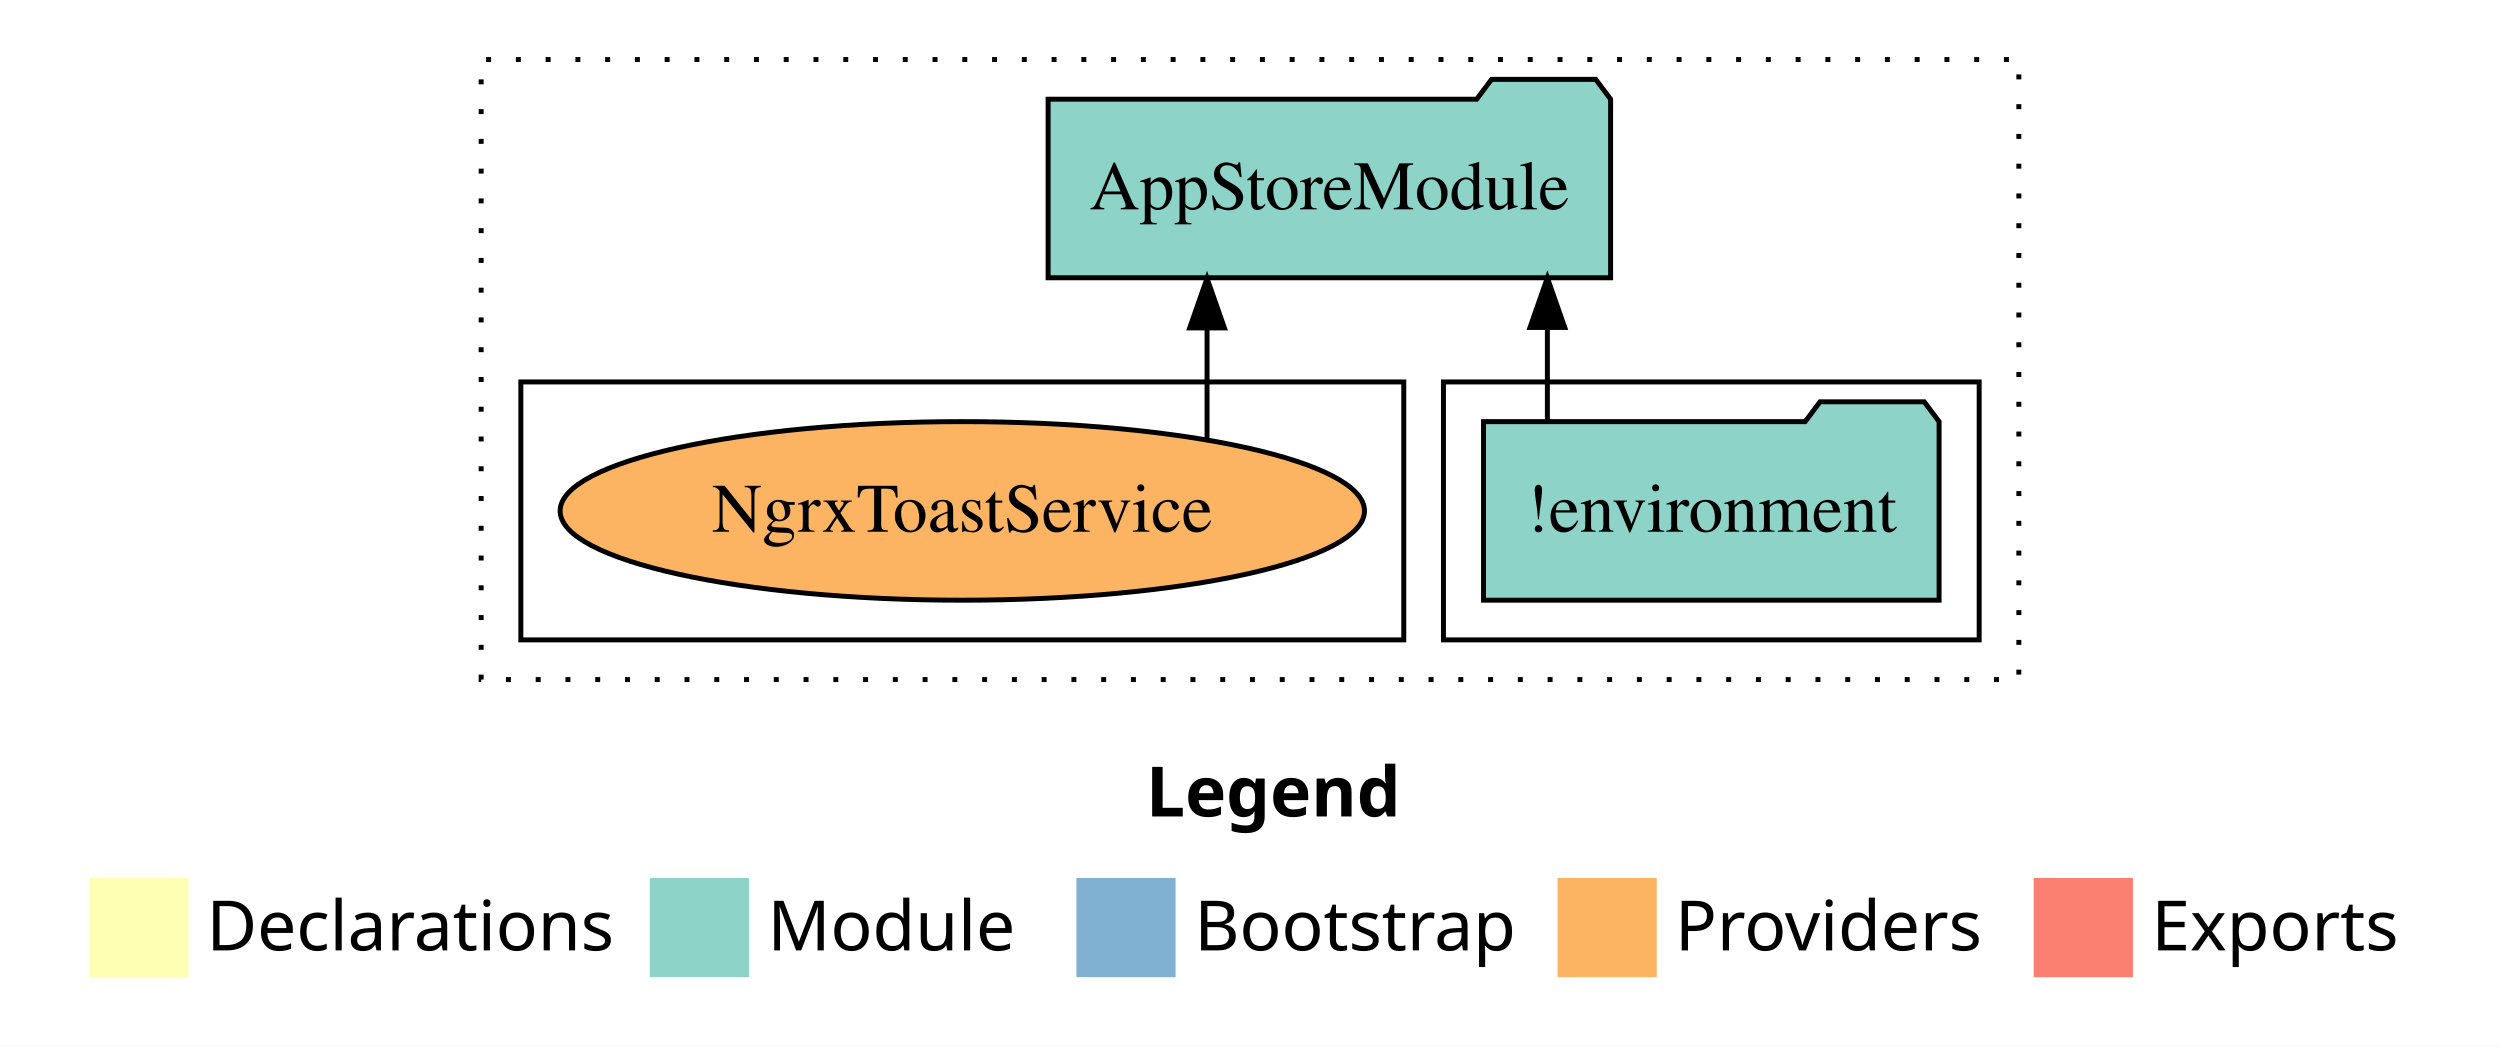
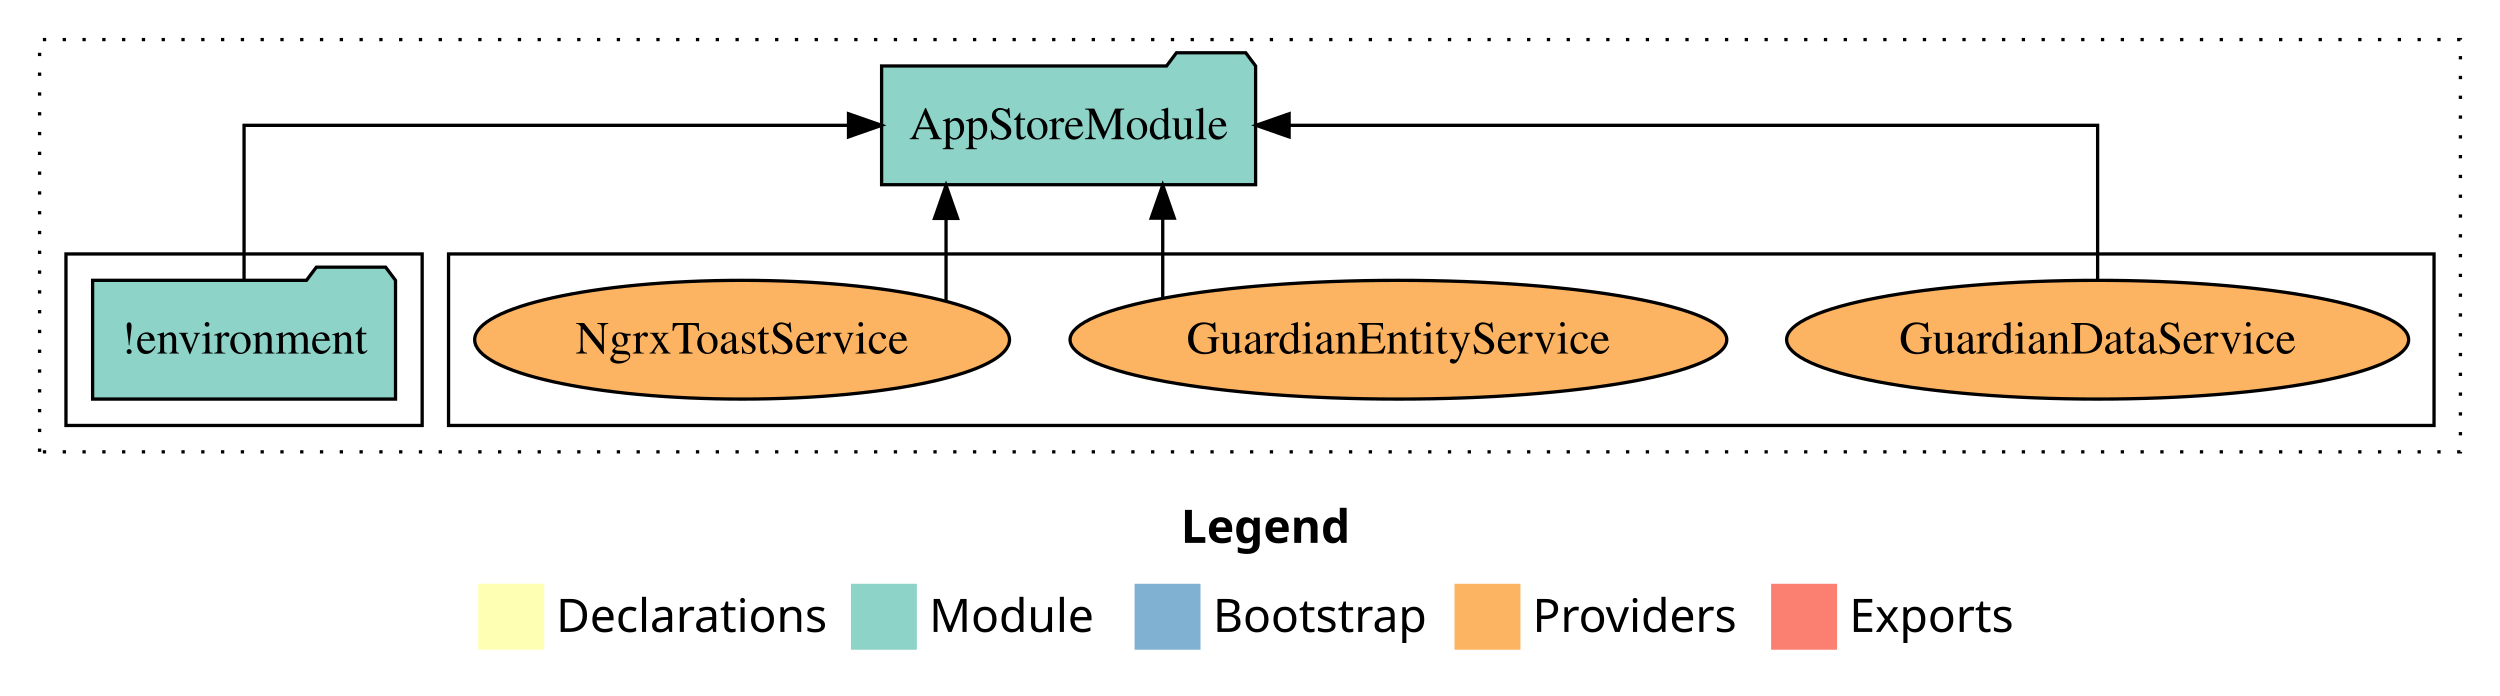
- <svg xmlns="http://www.w3.org/2000/svg" width="504pt" height="211pt" viewBox="0.00 0.00 504.00 211.00">
+ <svg xmlns="http://www.w3.org/2000/svg" width="758pt" height="211pt" viewBox="0.00 0.00 758.00 211.00">
  <g id="graph0" class="graph" transform="scale(1 1) rotate(0) translate(4 207)">
-     <polygon fill="white" stroke="transparent" points="-4,4 -4,-207 500,-207 500,4 -4,4" />
-     <text text-anchor="start" x="227.01" y="-42.4" font-family="sans-serif" font-weight="bold" font-size="14.00">Legend</text>
-     <polygon fill="#ffffb3" stroke="transparent" points="14,-10 14,-30 34,-30 34,-10 14,-10" />
-     <text text-anchor="start" x="37.63" y="-15.4" font-family="sans-serif" font-size="14.00">  Declarations</text>
-     <polygon fill="#8dd3c7" stroke="transparent" points="127,-10 127,-30 147,-30 147,-10 127,-10" />
-     <text text-anchor="start" x="150.73" y="-15.4" font-family="sans-serif" font-size="14.00">  Module</text>
-     <polygon fill="#80b1d3" stroke="transparent" points="213,-10 213,-30 233,-30 233,-10 213,-10" />
-     <text text-anchor="start" x="236.78" y="-15.4" font-family="sans-serif" font-size="14.00">  Bootstrap</text>
-     <polygon fill="#fdb462" stroke="transparent" points="310,-10 310,-30 330,-30 330,-10 310,-10" />
-     <text text-anchor="start" x="333.67" y="-15.4" font-family="sans-serif" font-size="14.00">  Providers</text>
-     <polygon fill="#fb8072" stroke="transparent" points="406,-10 406,-30 426,-30 426,-10 406,-10" />
-     <text text-anchor="start" x="429.73" y="-15.4" font-family="sans-serif" font-size="14.00">  Exports</text>
+     <polygon fill="white" stroke="transparent" points="-4,4 -4,-207 754,-207 754,4 -4,4" />
+     <text text-anchor="start" x="354.01" y="-42.4" font-family="sans-serif" font-weight="bold" font-size="14.00">Legend</text>
+     <polygon fill="#ffffb3" stroke="transparent" points="141,-10 141,-30 161,-30 161,-10 141,-10" />
+     <text text-anchor="start" x="164.63" y="-15.4" font-family="sans-serif" font-size="14.00">  Declarations</text>
+     <polygon fill="#8dd3c7" stroke="transparent" points="254,-10 254,-30 274,-30 274,-10 254,-10" />
+     <text text-anchor="start" x="277.73" y="-15.4" font-family="sans-serif" font-size="14.00">  Module</text>
+     <polygon fill="#80b1d3" stroke="transparent" points="340,-10 340,-30 360,-30 360,-10 340,-10" />
+     <text text-anchor="start" x="363.78" y="-15.4" font-family="sans-serif" font-size="14.00">  Bootstrap</text>
+     <polygon fill="#fdb462" stroke="transparent" points="437,-10 437,-30 457,-30 457,-10 437,-10" />
+     <text text-anchor="start" x="460.67" y="-15.4" font-family="sans-serif" font-size="14.00">  Providers</text>
+     <polygon fill="#fb8072" stroke="transparent" points="533,-10 533,-30 553,-30 553,-10 533,-10" />
+     <text text-anchor="start" x="556.73" y="-15.4" font-family="sans-serif" font-size="14.00">  Exports</text>
    <g id="clust1" class="cluster">
-       <polygon fill="none" stroke="black" stroke-dasharray="1,5" points="93,-70 93,-195 403,-195 403,-70 93,-70" />
+       <polygon fill="none" stroke="black" stroke-dasharray="1,5" points="8,-70 8,-195 742,-195 742,-70 8,-70" />
+     </g>
+     <g id="clust6" class="cluster">
+       <polygon fill="none" stroke="black" points="132,-78 132,-130 734,-130 734,-78 132,-78" />
    </g>
    <g id="clust3" class="cluster">
-       <polygon fill="none" stroke="black" points="287,-78 287,-130 395,-130 395,-78 287,-78" />
-     </g>
-     <g id="clust6" class="cluster">
-       <polygon fill="none" stroke="black" points="101,-78 101,-130 279,-130 279,-78 101,-78" />
+       <polygon fill="none" stroke="black" points="16,-78 16,-130 124,-130 124,-78 16,-78" />
    </g>
    <g id="node1" class="node">
-       <polygon fill="#8dd3c7" stroke="black" points="386.92,-122 383.92,-126 362.92,-126 359.92,-122 295.08,-122 295.08,-86 386.92,-86 386.92,-122" />
-       <text text-anchor="middle" x="341" y="-99.8" font-family="Times,serif" font-size="14.00">!environment</text>
+       <polygon fill="#8dd3c7" stroke="black" points="115.92,-122 112.92,-126 91.92,-126 88.92,-122 24.08,-122 24.08,-86 115.92,-86 115.92,-122" />
+       <text text-anchor="middle" x="70" y="-99.8" font-family="Times,serif" font-size="14.00">!environment</text>
    </g>
    <g id="node2" class="node">
-       <polygon fill="#8dd3c7" stroke="black" points="320.7,-187 317.7,-191 296.7,-191 293.7,-187 207.3,-187 207.3,-151 320.7,-151 320.7,-187" />
-       <text text-anchor="middle" x="264" y="-164.8" font-family="Times,serif" font-size="14.00">AppStoreModule</text>
+       <polygon fill="#8dd3c7" stroke="black" points="376.7,-187 373.7,-191 352.7,-191 349.7,-187 263.3,-187 263.3,-151 376.7,-151 376.7,-187" />
+       <text text-anchor="middle" x="320" y="-164.8" font-family="Times,serif" font-size="14.00">AppStoreModule</text>
    </g>
    <g id="edge1" class="edge">
-       <path fill="none" stroke="black" d="M307.95,-122.11C307.95,-122.11 307.95,-140.99 307.95,-140.99" />
-       <polygon fill="black" stroke="black" points="304.45,-140.99 307.95,-150.99 311.45,-140.99 304.45,-140.99" />
+       <path fill="none" stroke="black" d="M70,-122.11C70,-141.34 70,-169 70,-169 70,-169 253.27,-169 253.27,-169" />
+       <polygon fill="black" stroke="black" points="253.27,-172.5 263.27,-169 253.27,-165.5 253.27,-172.5" />
    </g>
    <g id="node3" class="node">
-       <ellipse fill="#fdb462" stroke="black" cx="190" cy="-104" rx="81.08" ry="18" />
-       <text text-anchor="middle" x="190" y="-99.8" font-family="Times,serif" font-size="14.00">NgrxToastService</text>
+       <ellipse fill="#fdb462" stroke="black" cx="632" cy="-104" rx="94.3" ry="18" />
+       <text text-anchor="middle" x="632" y="-99.8" font-family="Times,serif" font-size="14.00">GuardianDataService</text>
    </g>
    <g id="edge2" class="edge">
-       <path fill="none" stroke="black" d="M239.34,-118.43C239.34,-118.43 239.34,-140.89 239.34,-140.89" />
-       <polygon fill="black" stroke="black" points="235.84,-140.89 239.34,-150.89 242.84,-140.89 235.84,-140.89" />
+       <path fill="none" stroke="black" d="M632,-122.11C632,-141.34 632,-169 632,-169 632,-169 386.86,-169 386.86,-169" />
+       <polygon fill="black" stroke="black" points="386.86,-165.5 376.86,-169 386.86,-172.5 386.86,-165.5" />
+     </g>
+     <g id="node4" class="node">
+       <ellipse fill="#fdb462" stroke="black" cx="420" cy="-104" rx="99.56" ry="18" />
+       <text text-anchor="middle" x="420" y="-99.8" font-family="Times,serif" font-size="14.00">GuardianEntityService</text>
+     </g>
+     <g id="edge3" class="edge">
+       <path fill="none" stroke="black" d="M348.54,-116.53C348.54,-116.53 348.54,-140.85 348.54,-140.85" />
+       <polygon fill="black" stroke="black" points="345.04,-140.85 348.54,-150.85 352.04,-140.85 345.04,-140.85" />
+     </g>
+     <g id="node5" class="node">
+       <ellipse fill="#fdb462" stroke="black" cx="221" cy="-104" rx="81.08" ry="18" />
+       <text text-anchor="middle" x="221" y="-99.8" font-family="Times,serif" font-size="14.00">NgrxToastService</text>
+     </g>
+     <g id="edge4" class="edge">
+       <path fill="none" stroke="black" d="M282.84,-115.92C282.84,-115.92 282.84,-140.77 282.84,-140.77" />
+       <polygon fill="black" stroke="black" points="279.34,-140.77 282.84,-150.77 286.34,-140.77 279.34,-140.77" />
    </g>
  </g>
</svg>
